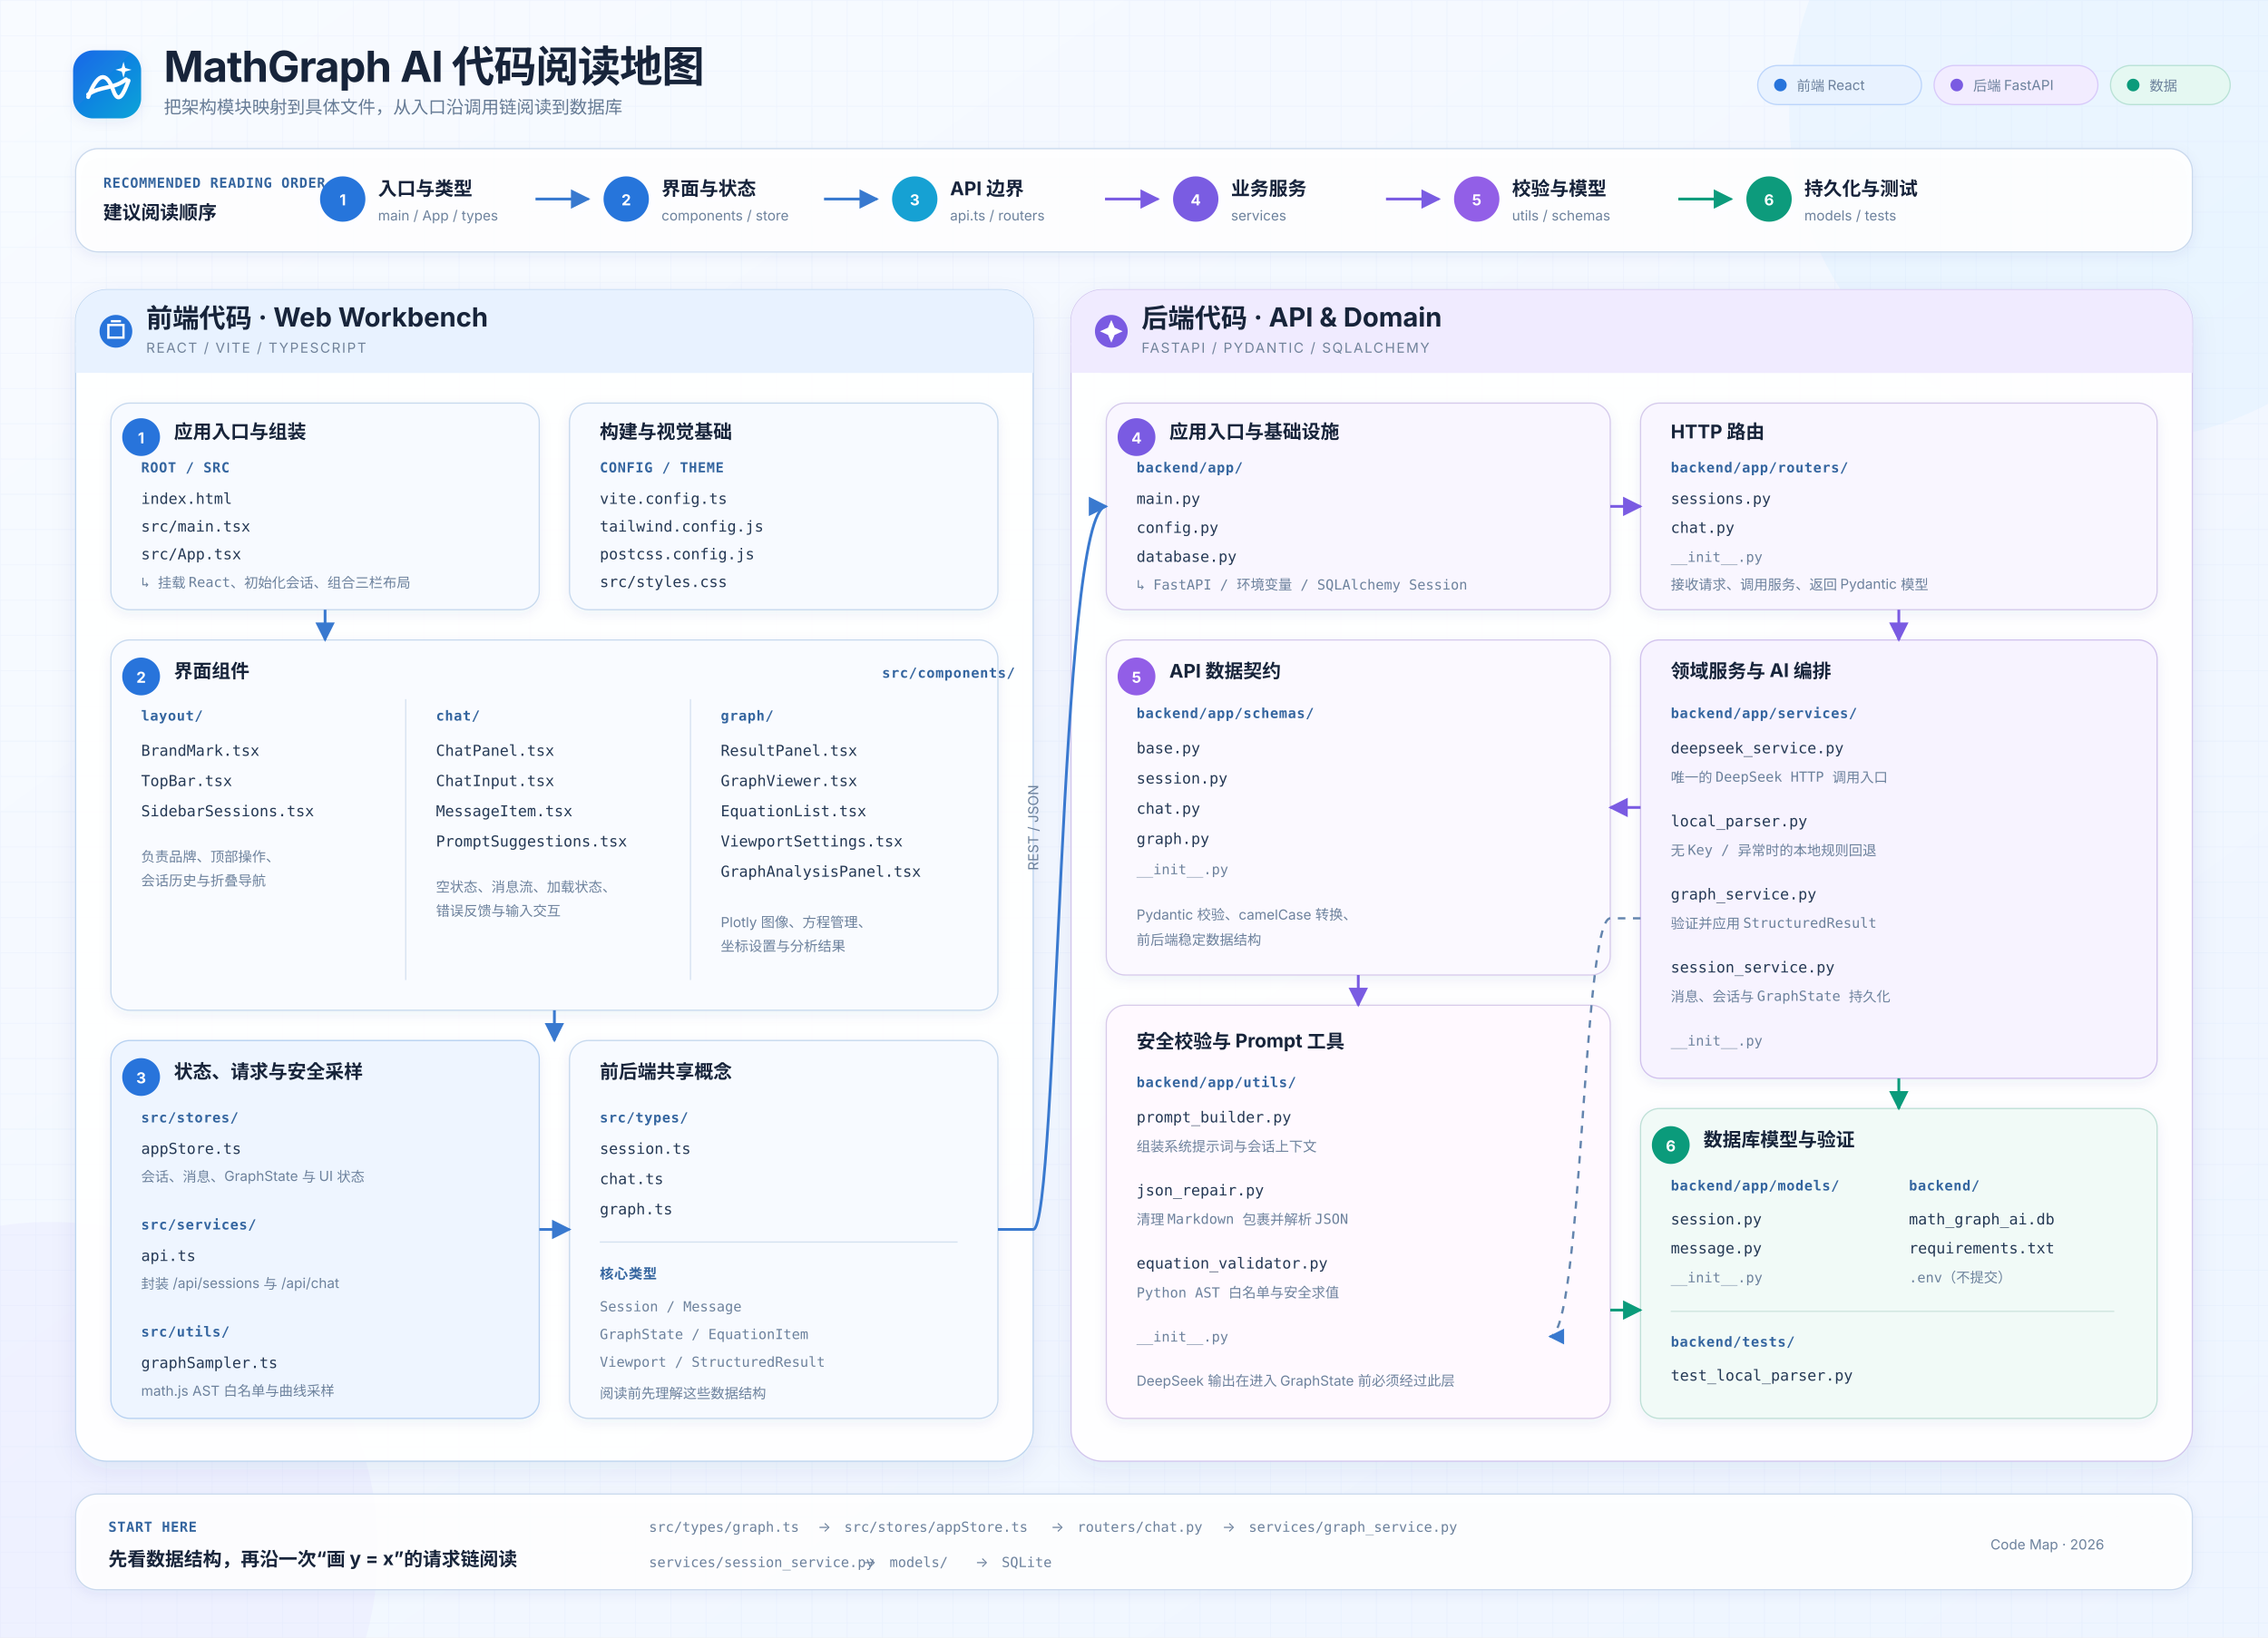
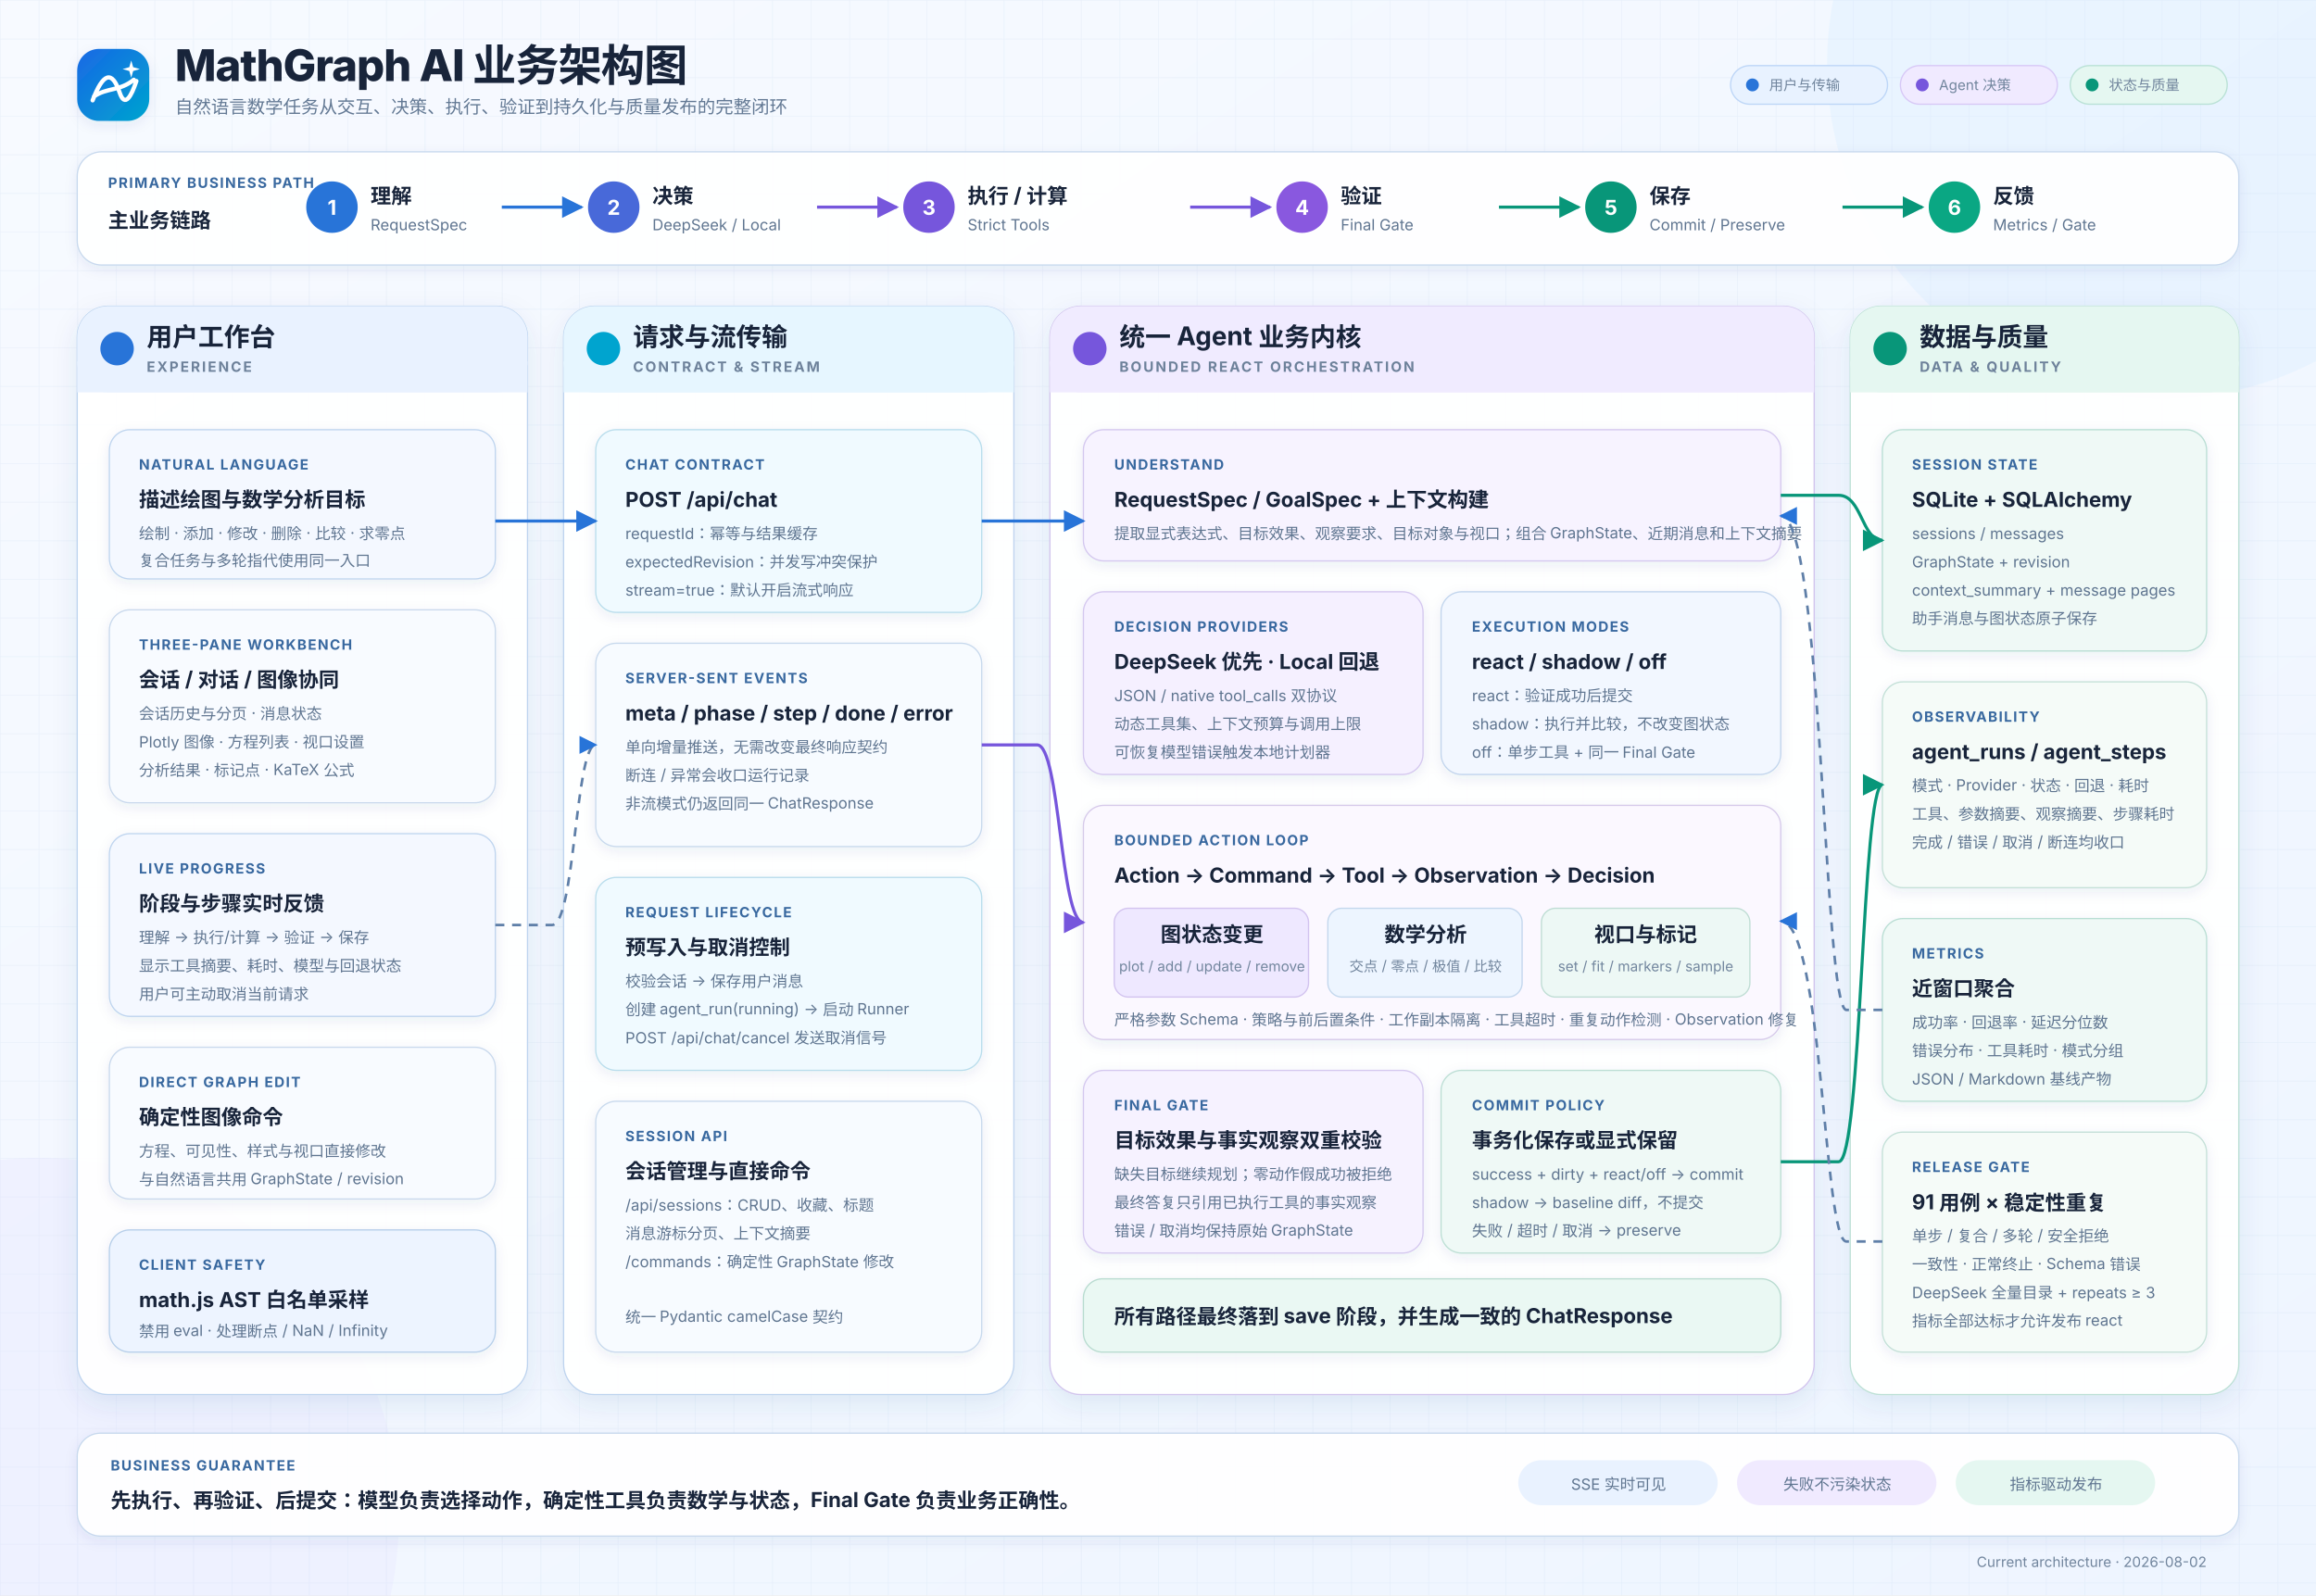
- <svg xmlns="http://www.w3.org/2000/svg" width="1800" height="1300" viewBox="0 0 1800 1300" role="img" aria-labelledby="title desc">
+ <svg xmlns="http://www.w3.org/2000/svg" width="1800" height="1240" viewBox="0 0 1800 1240" role="img" aria-labelledby="title desc">
  <defs>
    <linearGradient id="bg" x1="0" y1="0" x2="1" y2="1">
-       <stop offset="0" stop-color="#f8fbff" />
+       <stop offset="0" stop-color="#f7faff" />
      <stop offset="1" stop-color="#eef5ff" />
    </linearGradient>
-     <linearGradient id="front" x1="0" y1="0" x2="1" y2="1">
-       <stop offset="0" stop-color="#1967e8" />
-       <stop offset="1" stop-color="#08a4d8" />
-     </linearGradient>
-     <linearGradient id="back" x1="0" y1="0" x2="1" y2="1">
-       <stop offset="0" stop-color="#7357e8" />
-       <stop offset="1" stop-color="#a855f7" />
-     </linearGradient>
-     <linearGradient id="data" x1="0" y1="0" x2="1" y2="1">
-       <stop offset="0" stop-color="#078d73" />
-       <stop offset="1" stop-color="#16b88a" />
-     </linearGradient>
-     <pattern id="grid" width="28" height="28" patternUnits="userSpaceOnUse">
-       <path d="M28 0H0V28" fill="none" stroke="#8eb6e8" stroke-opacity=".10" />
+     <linearGradient id="brand" x1="0" y1="0" x2="1" y2="1">
+       <stop offset="0" stop-color="#1768e5" />
+       <stop offset="1" stop-color="#00a4cf" />
+     </linearGradient>
+     <linearGradient id="agent" x1="0" y1="0" x2="1" y2="1">
+       <stop offset="0" stop-color="#6847dc" />
+       <stop offset="1" stop-color="#9b57e9" />
+     </linearGradient>
+     <linearGradient id="good" x1="0" y1="0" x2="1" y2="1">
+       <stop offset="0" stop-color="#03866d" />
+       <stop offset="1" stop-color="#13aa83" />
+     </linearGradient>
+     <pattern id="grid" width="30" height="30" patternUnits="userSpaceOnUse">
+       <path d="M30 0H0V30" fill="none" stroke="#79a5dc" stroke-opacity=".09" />
    </pattern>
    <filter id="shadow" x="-20%" y="-20%" width="140%" height="140%">
-       <feDropShadow dx="0" dy="7" stdDeviation="10" flood-color="#174b8f" flood-opacity=".08" />
+       <feDropShadow dx="0" dy="7" stdDeviation="10" flood-color="#194a87" flood-opacity=".10" />
    </filter>
    <filter id="soft" x="-20%" y="-20%" width="140%" height="140%">
-       <feDropShadow dx="0" dy="3" stdDeviation="5" flood-color="#174b8f" flood-opacity=".07" />
+       <feDropShadow dx="0" dy="3" stdDeviation="5" flood-color="#194a87" flood-opacity=".08" />
    </filter>
-     <marker id="arrow" viewBox="0 0 10 10" refX="9" refY="5" markerWidth="7" markerHeight="7" orient="auto">
-       <path d="M0 0 10 5 0 10Z" fill="#3979cf" />
+     <marker id="blueArrow" viewBox="0 0 10 10" refX="9" refY="5" markerWidth="7" markerHeight="7" orient="auto">
+       <path d="M0 0 10 5 0 10Z" fill="#2874d8" />
    </marker>
-     <marker id="arrowPurple" viewBox="0 0 10 10" refX="9" refY="5" markerWidth="7" markerHeight="7" orient="auto">
-       <path d="M0 0 10 5 0 10Z" fill="#7a5be2" />
+     <marker id="purpleArrow" viewBox="0 0 10 10" refX="9" refY="5" markerWidth="7" markerHeight="7" orient="auto">
+       <path d="M0 0 10 5 0 10Z" fill="#7656dc" />
    </marker>
-     <marker id="arrowGreen" viewBox="0 0 10 10" refX="9" refY="5" markerWidth="7" markerHeight="7" orient="auto">
-       <path d="M0 0 10 5 0 10Z" fill="#0b9b7b" />
+     <marker id="greenArrow" viewBox="0 0 10 10" refX="9" refY="5" markerWidth="7" markerHeight="7" orient="auto">
+       <path d="M0 0 10 5 0 10Z" fill="#089679" />
    </marker>
    <style>
-       text { font-family: Inter, "PingFang SC", "Microsoft YaHei", sans-serif; fill: #17243a; }
-       .title { font-size: 34px; font-weight: 750; letter-spacing: -.02em; }
-       .subtitle { font-size: 14px; fill: #667b95; }
-       .panel-title { font-size: 21px; font-weight: 750; }
-       .panel-sub { font-size: 11px; fill: #71839b; letter-spacing: .10em; }
-       .module { font-size: 15px; font-weight: 720; }
-       .folder { font: 700 11px "JetBrains Mono", Consolas, monospace; fill: #34659f; letter-spacing: .04em; }
-       .file { font: 500 12px "JetBrains Mono", Consolas, monospace; fill: #253955; }
-       .file-dim { font: 500 11px "JetBrains Mono", Consolas, monospace; fill: #6c819c; }
-       .note { font-size: 11px; fill: #6c819c; }
-       .step { font-size: 12px; font-weight: 700; fill: #fff; }
-       .flow { fill:none; stroke:#3979cf; stroke-width:2.2; marker-end:url(#arrow); }
-       .flow-purple { fill:none; stroke:#7a5be2; stroke-width:2.2; marker-end:url(#arrowPurple); }
-       .flow-green { fill:none; stroke:#0b9b7b; stroke-width:2.2; marker-end:url(#arrowGreen); }
-       .flow-dash { fill:none; stroke:#6485ae; stroke-width:1.8; stroke-dasharray:6 6; marker-end:url(#arrow); }
+       text { font-family: Inter, "PingFang SC", "Microsoft YaHei", sans-serif; fill:#18243a; }
+       .title { font-size:34px; font-weight:760; letter-spacing:-.02em; }
+       .subtitle { font-size:14px; fill:#637994; }
+       .lane { font-size:20px; font-weight:740; }
+       .lane-en { font-size:11px; font-weight:700; letter-spacing:.13em; fill:#6d819a; }
+       .node { font-size:16px; font-weight:730; }
+       .body { font-size:12px; fill:#5f7590; }
+       .small { font-size:11px; fill:#71859d; }
+       .caps { font-size:11px; font-weight:750; letter-spacing:.09em; fill:#38689f; }
+       .white { fill:#fff; }
+       .flow { fill:none; stroke:#2874d8; stroke-width:2.4; marker-end:url(#blueArrow); }
+       .flow-ai { fill:none; stroke:#7656dc; stroke-width:2.4; marker-end:url(#purpleArrow); }
+       .flow-data { fill:none; stroke:#089679; stroke-width:2.4; marker-end:url(#greenArrow); }
+       .return { fill:none; stroke:#5f7fa8; stroke-width:2; stroke-dasharray:7 6; marker-end:url(#blueArrow); }
    </style>
  </defs>
-   <rect width="1800" height="1300" fill="url(#bg)" />
-   <rect width="1800" height="1300" fill="url(#grid)" />
-   <circle cx="1680" cy="90" r="260" fill="#cde9ff" opacity=".24" />
-   <circle cx="40" cy="1230" r="260" fill="#ddd8ff" opacity=".20" />
-   <g transform="translate(58 40)">
-     <rect width="54" height="54" rx="16" fill="url(#front)" filter="url(#soft)" />
-     <path d="M12 37c7-18 14-22 20-5 4 11 8 3 12-8M12 35c10-7 20-4 30-12" fill="none" stroke="#fff" stroke-width="3.2" stroke-linecap="round" />
-     <path d="m40 9 1.4 5 5 1.4-5 1.4-1.4 5-1.4-5-5-1.4 5-1.4z" fill="#fff" />
-     <text x="72" y="25" class="title">MathGraph AI 代码阅读地图</text>
-     <text x="72" y="50" class="subtitle">把架构模块映射到具体文件，从入口沿调用链阅读到数据库</text>
-   </g>
-   <g transform="translate(1395 52)">
-     <rect width="130" height="31" rx="16" fill="#e8f2ff" stroke="#bcd5fb" />
-     <circle cx="18" cy="15.5" r="5" fill="#2874db" />
-     <text x="31" y="20" class="note">前端 React</text>
-     <rect x="140" width="130" height="31" rx="16" fill="#f2ecff" stroke="#d8cafa" />
-     <circle cx="158" cy="15.5" r="5" fill="#7a5be2" />
-     <text x="171" y="20" class="note">后端 FastAPI</text>
-     <rect x="280" width="95" height="31" rx="16" fill="#e5f8f2" stroke="#b9e2d6" />
-     <circle cx="298" cy="15.5" r="5" fill="#0b9b7b" />
-     <text x="311" y="20" class="note">数据</text>
-   </g>
-   <g transform="translate(60 118)" filter="url(#soft)">
-     <rect width="1680" height="82" rx="18" fill="#fff" fill-opacity=".88" stroke="#cad9ed" />
-     <text x="22" y="31" class="folder">RECOMMENDED READING ORDER</text>
-     <text x="22" y="56" class="module">建议阅读顺序</text>
-     <g transform="translate(190 18)">
-       <circle cx="22" cy="22" r="18" fill="#2874db" />
-       <text x="22" y="27" text-anchor="middle" class="step">1</text>
-       <text x="50" y="19" class="module">入口与类型</text>
-       <text x="50" y="39" class="note">main / App / types</text>
-       <path d="M175 22h42" class="flow" />
-       <circle cx="247" cy="22" r="18" fill="#2874db" />
-       <text x="247" y="27" text-anchor="middle" class="step">2</text>
-       <text x="275" y="19" class="module">界面与状态</text>
-       <text x="275" y="39" class="note">components / store</text>
-       <path d="M404 22h42" class="flow" />
-       <circle cx="476" cy="22" r="18" fill="#16a1d3" />
-       <text x="476" y="27" text-anchor="middle" class="step">3</text>
-       <text x="504" y="19" class="module">API 边界</text>
-       <text x="504" y="39" class="note">api.ts / routers</text>
-       <path d="M627 22h42" class="flow-purple" />
-       <circle cx="699" cy="22" r="18" fill="#7a5be2" />
-       <text x="699" y="27" text-anchor="middle" class="step">4</text>
-       <text x="727" y="19" class="module">业务服务</text>
-       <text x="727" y="39" class="note">services</text>
-       <path d="M850 22h42" class="flow-purple" />
-       <circle cx="922" cy="22" r="18" fill="#925ee7" />
-       <text x="922" y="27" text-anchor="middle" class="step">5</text>
-       <text x="950" y="19" class="module">校验与模型</text>
-       <text x="950" y="39" class="note">utils / schemas</text>
-       <path d="M1082 22h42" class="flow-green" />
-       <circle cx="1154" cy="22" r="18" fill="#0b9b7b" />
-       <text x="1154" y="27" text-anchor="middle" class="step">6</text>
-       <text x="1182" y="19" class="module">持久化与测试</text>
-       <text x="1182" y="39" class="note">models / tests</text>
-     </g>
+   <rect width="1800" height="1240" fill="url(#bg)" />
+   <rect width="1800" height="1240" fill="url(#grid)" />
+   <circle cx="1680" cy="50" r="260" fill="#cce9ff" opacity=".25" />
+   <circle cx="30" cy="1180" r="280" fill="#ded8ff" opacity=".20" />
+   <g transform="translate(60 38)">
+     <rect width="56" height="56" rx="17" fill="url(#brand)" filter="url(#soft)" />
+     <path d="M12 40c8-21 15-24 21-6 4 12 9 3 13-9M13 37c10-7 20-4 31-13" fill="none" stroke="#fff" stroke-width="3.3" stroke-linecap="round" />
+     <path d="m42 9 1.5 5.2 5.2 1.5-5.2 1.5-1.5 5.2-1.5-5.2-5.2-1.5 5.2-1.5z" fill="#fff" />
+     <text x="76" y="25" class="title">MathGraph AI 业务架构图</text>
+     <text x="76" y="50" class="subtitle">自然语言数学任务从交互、决策、执行、验证到持久化与质量发布的完整闭环</text>
+   </g>
+   <g transform="translate(1345 51)">
+     <rect width="122" height="30" rx="15" fill="#e8f2ff" stroke="#bdd6f7" />
+     <circle cx="17" cy="15" r="5" fill="#2874d8" />
+     <text x="30" y="19" class="small">用户与传输</text>
+     <rect x="132" width="122" height="30" rx="15" fill="#f0eaff" stroke="#d7c8f6" />
+     <circle cx="149" cy="15" r="5" fill="#7656dc" />
+     <text x="162" y="19" class="small">Agent 决策</text>
+     <rect x="264" width="122" height="30" rx="15" fill="#e5f7f1" stroke="#b9e1d5" />
+     <circle cx="281" cy="15" r="5" fill="#089679" />
+     <text x="294" y="19" class="small">状态与质量</text>
+   </g>
+   <g filter="url(#soft)">
+     <rect x="60" y="118" width="1680" height="88" rx="19" fill="#fff" fill-opacity=".92" stroke="#c8d9ee" />
+   </g>
+   <text x="84" y="146" class="caps">PRIMARY BUSINESS PATH</text>
+   <text x="84" y="177" class="node">主业务链路</text>
+   <g transform="translate(235 138)">
+     <circle cx="23" cy="23" r="20" fill="#2874d8" />
+     <text x="23" y="29" text-anchor="middle" class="node white">1</text>
+     <text x="53" y="20" class="node">理解</text>
+     <text x="53" y="41" class="body">RequestSpec</text>
+     <path d="M155 23h62" class="flow" />
+     <circle cx="242" cy="23" r="20" fill="#4869d9" />
+     <text x="242" y="29" text-anchor="middle" class="node white">2</text>
+     <text x="272" y="20" class="node">决策</text>
+     <text x="272" y="41" class="body">DeepSeek / Local</text>
+     <path d="M400 23h62" class="flow-ai" />
+     <circle cx="487" cy="23" r="20" fill="#7656dc" />
+     <text x="487" y="29" text-anchor="middle" class="node white">3</text>
+     <text x="517" y="20" class="node">执行 / 计算</text>
+     <text x="517" y="41" class="body">Strict Tools</text>
+     <path d="M690 23h62" class="flow-ai" />
+     <circle cx="777" cy="23" r="20" fill="#8958df" />
+     <text x="777" y="29" text-anchor="middle" class="node white">4</text>
+     <text x="807" y="20" class="node">验证</text>
+     <text x="807" y="41" class="body">Final Gate</text>
+     <path d="M930 23h62" class="flow-data" />
+     <circle cx="1017" cy="23" r="20" fill="#089679" />
+     <text x="1017" y="29" text-anchor="middle" class="node white">5</text>
+     <text x="1047" y="20" class="node">保存</text>
+     <text x="1047" y="41" class="body">Commit / Preserve</text>
+     <path d="M1197 23h62" class="flow-data" />
+     <circle cx="1284" cy="23" r="20" fill="#0aa783" />
+     <text x="1284" y="29" text-anchor="middle" class="node white">6</text>
+     <text x="1314" y="20" class="node">反馈</text>
+     <text x="1314" y="41" class="body">Metrics / Gate</text>
  </g>
  <g filter="url(#shadow)">
-     <rect x="60" y="230" width="760" height="930" rx="25" fill="#fff" fill-opacity=".93" stroke="#bdd4ef" />
-     <rect x="850" y="230" width="890" height="930" rx="25" fill="#fff" fill-opacity=".93" stroke="#d1c5ed" />
-   </g>
-   <rect x="60" y="230" width="760" height="66" rx="25" fill="#e8f2ff" />
-   <rect x="60" y="272" width="760" height="24" fill="#e8f2ff" />
-   <circle cx="92" cy="263" r="13" fill="#2874db" />
-   <path d="M86 258h12v10H86zM88 255h8" fill="none" stroke="#fff" stroke-width="1.8" />
-   <text x="116" y="260" class="panel-title">前端代码 · Web Workbench</text>
-   <text x="116" y="280" class="panel-sub">REACT / VITE / TYPESCRIPT</text>
-   <rect x="850" y="230" width="890" height="66" rx="25" fill="#f0ebff" />
-   <rect x="850" y="272" width="890" height="24" fill="#f0ebff" />
-   <circle cx="882" cy="263" r="13" fill="#7a5be2" />
-   <path d="m882 254 2.6 6.1 6.4 2.9-6.4 2.9-2.6 6.1-2.6-6.1-6.4-2.9 6.4-2.9z" fill="#fff" />
-   <text x="906" y="260" class="panel-title">后端代码 · API &amp; Domain</text>
-   <text x="906" y="280" class="panel-sub">FASTAPI / PYDANTIC / SQLALCHEMY</text>
-   <g filter="url(#soft)">
-     <rect x="88" y="320" width="340" height="164" rx="15" fill="#f7faff" stroke="#c7d9ee" />
-     <rect x="452" y="320" width="340" height="164" rx="15" fill="#f7faff" stroke="#c7d9ee" />
-   </g>
-   <circle cx="112" cy="347" r="15" fill="#2874db" />
-   <text x="112" y="352" text-anchor="middle" class="step">1</text>
-   <text x="138" y="348" class="module">应用入口与组装</text>
-   <text x="112" y="375" class="folder">ROOT / SRC</text>
-   <text x="112" y="400" class="file">index.html</text>
-   <text x="112" y="422" class="file">src/main.tsx</text>
-   <text x="112" y="444" class="file">src/App.tsx</text>
-   <text x="112" y="466" class="file-dim">↳ 挂载 React、初始化会话、组合三栏布局</text>
-   <text x="476" y="348" class="module">构建与视觉基础</text>
-   <text x="476" y="375" class="folder">CONFIG / THEME</text>
-   <text x="476" y="400" class="file">vite.config.ts</text>
-   <text x="476" y="422" class="file">tailwind.config.js</text>
-   <text x="476" y="444" class="file">postcss.config.js</text>
-   <text x="476" y="466" class="file">src/styles.css</text>
-   <g filter="url(#soft)">
-     <rect x="88" y="508" width="704" height="294" rx="15" fill="#f9fbff" stroke="#c7d9ee" />
-   </g>
-   <circle cx="112" cy="537" r="15" fill="#2874db" />
-   <text x="112" y="542" text-anchor="middle" class="step">2</text>
-   <text x="138" y="538" class="module">界面组件</text>
-   <text x="700" y="538" class="folder">src/components/</text>
-   <line x1="322" y1="555" x2="322" y2="778" stroke="#d6e2f1" />
-   <line x1="548" y1="555" x2="548" y2="778" stroke="#d6e2f1" />
-   <text x="112" y="572" class="folder">layout/</text>
-   <text x="112" y="600" class="file">BrandMark.tsx</text>
-   <text x="112" y="624" class="file">TopBar.tsx</text>
-   <text x="112" y="648" class="file">SidebarSessions.tsx</text>
-   <text x="112" y="684" class="note">负责品牌、顶部操作、</text>
-   <text x="112" y="703" class="note">会话历史与折叠导航</text>
-   <text x="346" y="572" class="folder">chat/</text>
-   <text x="346" y="600" class="file">ChatPanel.tsx</text>
-   <text x="346" y="624" class="file">ChatInput.tsx</text>
-   <text x="346" y="648" class="file">MessageItem.tsx</text>
-   <text x="346" y="672" class="file">PromptSuggestions.tsx</text>
-   <text x="346" y="708" class="note">空状态、消息流、加载状态、</text>
-   <text x="346" y="727" class="note">错误反馈与输入交互</text>
-   <text x="572" y="572" class="folder">graph/</text>
-   <text x="572" y="600" class="file">ResultPanel.tsx</text>
-   <text x="572" y="624" class="file">GraphViewer.tsx</text>
-   <text x="572" y="648" class="file">EquationList.tsx</text>
-   <text x="572" y="672" class="file">ViewportSettings.tsx</text>
-   <text x="572" y="696" class="file">GraphAnalysisPanel.tsx</text>
-   <text x="572" y="736" class="note">Plotly 图像、方程管理、</text>
-   <text x="572" y="755" class="note">坐标设置与分析结果</text>
-   <g filter="url(#soft)">
-     <rect x="88" y="826" width="340" height="300" rx="15" fill="#eef5ff" stroke="#b7d1f1" />
-     <rect x="452" y="826" width="340" height="300" rx="15" fill="#f7faff" stroke="#c7d9ee" />
-   </g>
-   <circle cx="112" cy="855" r="15" fill="#2874db" />
-   <text x="112" y="860" text-anchor="middle" class="step">3</text>
-   <text x="138" y="856" class="module">状态、请求与安全采样</text>
-   <text x="112" y="891" class="folder">src/stores/</text>
-   <text x="112" y="916" class="file">appStore.ts</text>
-   <text x="112" y="938" class="note">会话、消息、GraphState 与 UI 状态</text>
-   <text x="112" y="976" class="folder">src/services/</text>
-   <text x="112" y="1001" class="file">api.ts</text>
-   <text x="112" y="1023" class="note">封装 /api/sessions 与 /api/chat</text>
-   <text x="112" y="1061" class="folder">src/utils/</text>
-   <text x="112" y="1086" class="file">graphSampler.ts</text>
-   <text x="112" y="1108" class="note">math.js AST 白名单与曲线采样</text>
-   <text x="476" y="856" class="module">前后端共享概念</text>
-   <text x="476" y="891" class="folder">src/types/</text>
-   <text x="476" y="916" class="file">session.ts</text>
-   <text x="476" y="940" class="file">chat.ts</text>
-   <text x="476" y="964" class="file">graph.ts</text>
-   <path d="M476 986h284" stroke="#d4e1f0" />
-   <text x="476" y="1015" class="folder">核心类型</text>
-   <text x="476" y="1041" class="file-dim">Session / Message</text>
-   <text x="476" y="1063" class="file-dim">GraphState / EquationItem</text>
-   <text x="476" y="1085" class="file-dim">Viewport / StructuredResult</text>
-   <text x="476" y="1110" class="note">阅读前先理解这些数据结构</text>
-   <g filter="url(#soft)">
-     <rect x="878" y="320" width="400" height="164" rx="15" fill="#f9f6ff" stroke="#d5caeb" />
-     <rect x="1302" y="320" width="410" height="164" rx="15" fill="#f9f6ff" stroke="#d5caeb" />
-   </g>
-   <circle cx="902" cy="347" r="15" fill="#7a5be2" />
-   <text x="902" y="352" text-anchor="middle" class="step">4</text>
-   <text x="928" y="348" class="module">应用入口与基础设施</text>
-   <text x="902" y="375" class="folder">backend/app/</text>
-   <text x="902" y="400" class="file">main.py</text>
-   <text x="902" y="423" class="file">config.py</text>
-   <text x="902" y="446" class="file">database.py</text>
-   <text x="902" y="468" class="file-dim">↳ FastAPI / 环境变量 / SQLAlchemy Session</text>
-   <text x="1326" y="348" class="module">HTTP 路由</text>
-   <text x="1326" y="375" class="folder">backend/app/routers/</text>
-   <text x="1326" y="400" class="file">sessions.py</text>
-   <text x="1326" y="423" class="file">chat.py</text>
-   <text x="1326" y="446" class="file-dim">__init__.py</text>
-   <text x="1326" y="468" class="note">接收请求、调用服务、返回 Pydantic 模型</text>
-   <g filter="url(#soft)">
-     <rect x="878" y="508" width="400" height="266" rx="15" fill="#fbf9ff" stroke="#d5caeb" />
-     <rect x="1302" y="508" width="410" height="348" rx="15" fill="#f7f3ff" stroke="#d1c2ed" />
-   </g>
-   <circle cx="902" cy="537" r="15" fill="#925ee7" />
-   <text x="902" y="542" text-anchor="middle" class="step">5</text>
-   <text x="928" y="538" class="module">API 数据契约</text>
-   <text x="902" y="570" class="folder">backend/app/schemas/</text>
-   <text x="902" y="598" class="file">base.py</text>
-   <text x="902" y="622" class="file">session.py</text>
-   <text x="902" y="646" class="file">chat.py</text>
-   <text x="902" y="670" class="file">graph.py</text>
-   <text x="902" y="694" class="file-dim">__init__.py</text>
-   <text x="902" y="730" class="note">Pydantic 校验、camelCase 转换、</text>
-   <text x="902" y="750" class="note">前后端稳定数据结构</text>
-   <text x="1326" y="538" class="module">领域服务与 AI 编排</text>
-   <text x="1326" y="570" class="folder">backend/app/services/</text>
-   <text x="1326" y="598" class="file">deepseek_service.py</text>
-   <text x="1326" y="621" class="file-dim">唯一的 DeepSeek HTTP 调用入口</text>
-   <text x="1326" y="656" class="file">local_parser.py</text>
-   <text x="1326" y="679" class="file-dim">无 Key / 异常时的本地规则回退</text>
-   <text x="1326" y="714" class="file">graph_service.py</text>
-   <text x="1326" y="737" class="file-dim">验证并应用 StructuredResult</text>
-   <text x="1326" y="772" class="file">session_service.py</text>
-   <text x="1326" y="795" class="file-dim">消息、会话与 GraphState 持久化</text>
-   <text x="1326" y="830" class="file-dim">__init__.py</text>
-   <g filter="url(#soft)">
-     <rect x="878" y="798" width="400" height="328" rx="15" fill="#fff9ff" stroke="#d8cbea" />
-     <rect x="1302" y="880" width="410" height="246" rx="15" fill="#f1faf7" stroke="#bfe0d7" />
-   </g>
-   <text x="902" y="832" class="module">安全校验与 Prompt 工具</text>
-   <text x="902" y="863" class="folder">backend/app/utils/</text>
-   <text x="902" y="891" class="file">prompt_builder.py</text>
-   <text x="902" y="914" class="file-dim">组装系统提示词与会话上下文</text>
-   <text x="902" y="949" class="file">json_repair.py</text>
-   <text x="902" y="972" class="file-dim">清理 Markdown 包裹并解析 JSON</text>
-   <text x="902" y="1007" class="file">equation_validator.py</text>
-   <text x="902" y="1030" class="file-dim">Python AST 白名单与安全求值</text>
-   <text x="902" y="1065" class="file-dim">__init__.py</text>
-   <text x="902" y="1100" class="note">DeepSeek 输出在进入 GraphState 前必须经过此层</text>
-   <circle cx="1326" cy="909" r="15" fill="#0b9b7b" />
-   <text x="1326" y="914" text-anchor="middle" class="step">6</text>
-   <text x="1352" y="910" class="module">数据库模型与验证</text>
-   <text x="1326" y="945" class="folder">backend/app/models/</text>
-   <text x="1326" y="972" class="file">session.py</text>
-   <text x="1326" y="995" class="file">message.py</text>
-   <text x="1326" y="1018" class="file-dim">__init__.py</text>
-   <text x="1515" y="945" class="folder">backend/</text>
-   <text x="1515" y="972" class="file">math_graph_ai.db</text>
-   <text x="1515" y="995" class="file">requirements.txt</text>
-   <text x="1515" y="1018" class="file-dim">.env（不提交）</text>
-   <path d="M1326 1041h352" stroke="#cfe4de" />
-   <text x="1326" y="1069" class="folder">backend/tests/</text>
-   <text x="1326" y="1096" class="file">test_local_parser.py</text>
-   <path d="M258 484v24" class="flow" />
-   <path d="M440 802v24" class="flow" />
-   <path d="M428 976h24" class="flow" />
-   <path d="M792 976h28c20 0 20-574 58-574" class="flow" />
-   <text x="824" y="691" class="note" transform="rotate(-90 824 691)">REST / JSON</text>
-   <path d="M1278 402h24" class="flow-purple" />
-   <path d="M1507 484v24" class="flow-purple" />
-   <path d="M1302 641h-24" class="flow-purple" />
-   <path d="M1078 774v24" class="flow-purple" />
-   <path d="M1507 856v24" class="flow-green" />
-   <path d="M1278 1040h24" class="flow-green" />
-   <path d="M1302 729h-24c-22 0-22 332-48 332" class="flow-dash" />
-   <g filter="url(#soft)">
-     <rect x="60" y="1186" width="1680" height="76" rx="17" fill="#fff" fill-opacity=".88" stroke="#cad9ed" />
-   </g>
-   <text x="86" y="1216" class="folder">START HERE</text>
-   <text x="86" y="1243" class="module">先看数据结构，再沿一次“画 y = x”的请求链阅读</text>
-   <text x="515" y="1216" class="file-dim">src/types/graph.ts</text>
-   <text x="649" y="1216" class="note">→</text>
-   <text x="670" y="1216" class="file-dim">src/stores/appStore.ts</text>
-   <text x="834" y="1216" class="note">→</text>
-   <text x="855" y="1216" class="file-dim">routers/chat.py</text>
-   <text x="970" y="1216" class="note">→</text>
-   <text x="991" y="1216" class="file-dim">services/graph_service.py</text>
-   <text x="515" y="1244" class="file-dim">services/session_service.py</text>
-   <text x="685" y="1244" class="note">→</text>
-   <text x="706" y="1244" class="file-dim">models/</text>
-   <text x="774" y="1244" class="note">→</text>
-   <text x="795" y="1244" class="file-dim">SQLite</text>
-   <text x="1670" y="1230" text-anchor="end" class="note">Code Map · 2026</text>
+     <rect x="60" y="238" width="350" height="846" rx="24" fill="#fff" fill-opacity=".94" stroke="#bed4ef" />
+     <rect x="438" y="238" width="350" height="846" rx="24" fill="#fff" fill-opacity=".94" stroke="#bed4ef" />
+     <rect x="816" y="238" width="594" height="846" rx="24" fill="#fff" fill-opacity=".94" stroke="#d1c5ed" />
+     <rect x="1438" y="238" width="302" height="846" rx="24" fill="#fff" fill-opacity=".94" stroke="#bce0d6" />
+   </g>
+   <rect x="60" y="238" width="350" height="67" rx="24" fill="#e9f2ff" />
+   <rect x="60" y="281" width="350" height="24" fill="#e9f2ff" />
+   <rect x="438" y="238" width="350" height="67" rx="24" fill="#e6f6ff" />
+   <rect x="438" y="281" width="350" height="24" fill="#e6f6ff" />
+   <rect x="816" y="238" width="594" height="67" rx="24" fill="#f0ebff" />
+   <rect x="816" y="281" width="594" height="24" fill="#f0ebff" />
+   <rect x="1438" y="238" width="302" height="67" rx="24" fill="#e5f7f1" />
+   <rect x="1438" y="281" width="302" height="24" fill="#e5f7f1" />
+   <circle cx="91" cy="271" r="13" fill="#2874d8" />
+   <text x="114" y="269" class="lane">用户工作台</text>
+   <text x="114" y="289" class="lane-en">EXPERIENCE</text>
+   <circle cx="469" cy="271" r="13" fill="#00a4cf" />
+   <text x="492" y="269" class="lane">请求与流传输</text>
+   <text x="492" y="289" class="lane-en">CONTRACT &amp; STREAM</text>
+   <circle cx="847" cy="271" r="13" fill="#7656dc" />
+   <text x="870" y="269" class="lane">统一 Agent 业务内核</text>
+   <text x="870" y="289" class="lane-en">BOUNDED REACT ORCHESTRATION</text>
+   <circle cx="1469" cy="271" r="13" fill="#089679" />
+   <text x="1492" y="269" class="lane">数据与质量</text>
+   <text x="1492" y="289" class="lane-en">DATA &amp; QUALITY</text>
+   <g filter="url(#soft)">
+     <rect x="85" y="334" width="300" height="116" rx="16" fill="#f4f8ff" stroke="#bfd5ef" />
+     <rect x="85" y="474" width="300" height="150" rx="16" fill="#f8fbff" stroke="#c9d9ed" />
+     <rect x="85" y="648" width="300" height="142" rx="16" fill="#f4f8ff" stroke="#bfd5ef" />
+     <rect x="85" y="814" width="300" height="118" rx="16" fill="#f8fbff" stroke="#c9d9ed" />
+     <rect x="85" y="956" width="300" height="95" rx="16" fill="#edf4ff" stroke="#b7cfea" />
+   </g>
+   <text x="108" y="365" class="caps">NATURAL LANGUAGE</text>
+   <text x="108" y="394" class="node">描述绘图与数学分析目标</text>
+   <text x="108" y="419" class="body">绘制 · 添加 · 修改 · 删除 · 比较 · 求零点</text>
+   <text x="108" y="440" class="body">复合任务与多轮指代使用同一入口</text>
+   <text x="108" y="505" class="caps">THREE-PANE WORKBENCH</text>
+   <text x="108" y="534" class="node">会话 / 对话 / 图像协同</text>
+   <text x="108" y="559" class="body">会话历史与分页 · 消息状态</text>
+   <text x="108" y="581" class="body">Plotly 图像 · 方程列表 · 视口设置</text>
+   <text x="108" y="603" class="body">分析结果 · 标记点 · KaTeX 公式</text>
+   <text x="108" y="679" class="caps">LIVE PROGRESS</text>
+   <text x="108" y="708" class="node">阶段与步骤实时反馈</text>
+   <text x="108" y="733" class="body">理解 → 执行/计算 → 验证 → 保存</text>
+   <text x="108" y="755" class="body">显示工具摘要、耗时、模型与回退状态</text>
+   <text x="108" y="777" class="body">用户可主动取消当前请求</text>
+   <text x="108" y="845" class="caps">DIRECT GRAPH EDIT</text>
+   <text x="108" y="874" class="node">确定性图像命令</text>
+   <text x="108" y="899" class="body">方程、可见性、样式与视口直接修改</text>
+   <text x="108" y="921" class="body">与自然语言共用 GraphState / revision</text>
+   <text x="108" y="987" class="caps">CLIENT SAFETY</text>
+   <text x="108" y="1016" class="node">math.js AST 白名单采样</text>
+   <text x="108" y="1039" class="body">禁用 eval · 处理断点 / NaN / Infinity</text>
+   <g filter="url(#soft)">
+     <rect x="463" y="334" width="300" height="142" rx="16" fill="#f0faff" stroke="#b9ddec" />
+     <rect x="463" y="500" width="300" height="158" rx="16" fill="#f7fbff" stroke="#c8d9ed" />
+     <rect x="463" y="682" width="300" height="150" rx="16" fill="#f0faff" stroke="#b9ddec" />
+     <rect x="463" y="856" width="300" height="195" rx="16" fill="#f7fbff" stroke="#c8d9ed" />
+   </g>
+   <text x="486" y="365" class="caps">CHAT CONTRACT</text>
+   <text x="486" y="394" class="node">POST /api/chat</text>
+   <text x="486" y="419" class="body">requestId：幂等与结果缓存</text>
+   <text x="486" y="441" class="body">expectedRevision：并发写冲突保护</text>
+   <text x="486" y="463" class="body">stream=true：默认开启流式响应</text>
+   <text x="486" y="531" class="caps">SERVER-SENT EVENTS</text>
+   <text x="486" y="560" class="node">meta / phase / step / done / error</text>
+   <text x="486" y="585" class="body">单向增量推送，无需改变最终响应契约</text>
+   <text x="486" y="607" class="body">断连 / 异常会收口运行记录</text>
+   <text x="486" y="629" class="body">非流模式仍返回同一 ChatResponse</text>
+   <text x="486" y="713" class="caps">REQUEST LIFECYCLE</text>
+   <text x="486" y="742" class="node">预写入与取消控制</text>
+   <text x="486" y="767" class="body">校验会话 → 保存用户消息</text>
+   <text x="486" y="789" class="body">创建 agent_run(running) → 启动 Runner</text>
+   <text x="486" y="811" class="body">POST /api/chat/cancel 发送取消信号</text>
+   <text x="486" y="887" class="caps">SESSION API</text>
+   <text x="486" y="916" class="node">会话管理与直接命令</text>
+   <text x="486" y="941" class="body">/api/sessions：CRUD、收藏、标题</text>
+   <text x="486" y="963" class="body">消息游标分页、上下文摘要</text>
+   <text x="486" y="985" class="body">/commands：确定性 GraphState 修改</text>
+   <text x="486" y="1028" class="body">统一 Pydantic camelCase 契约</text>
+   <g filter="url(#soft)">
+     <rect x="842" y="334" width="542" height="102" rx="16" fill="#f7f3ff" stroke="#d4c8ef" />
+     <rect x="842" y="460" width="264" height="142" rx="16" fill="#f5f0ff" stroke="#d4c8ef" />
+     <rect x="1120" y="460" width="264" height="142" rx="16" fill="#f2f7ff" stroke="#c2d5ed" />
+     <rect x="842" y="626" width="542" height="182" rx="16" fill="#fbf8ff" stroke="#d6caea" />
+     <rect x="842" y="832" width="264" height="142" rx="16" fill="#f6f2ff" stroke="#d4c8ef" />
+     <rect x="1120" y="832" width="264" height="142" rx="16" fill="#eff9f6" stroke="#bddfd5" />
+     <rect x="842" y="994" width="542" height="57" rx="15" fill="#eaf8f3" stroke="#b8dbd0" />
+   </g>
+   <text x="866" y="365" class="caps">UNDERSTAND</text>
+   <text x="866" y="394" class="node">RequestSpec / GoalSpec + 上下文构建</text>
+   <text x="866" y="419" class="body">提取显式表达式、目标效果、观察要求、目标对象与视口；组合 GraphState、近期消息和上下文摘要</text>
+   <text x="866" y="491" class="caps">DECISION PROVIDERS</text>
+   <text x="866" y="520" class="node">DeepSeek 优先 · Local 回退</text>
+   <text x="866" y="545" class="body">JSON / native tool_calls 双协议</text>
+   <text x="866" y="567" class="body">动态工具集、上下文预算与调用上限</text>
+   <text x="866" y="589" class="body">可恢复模型错误触发本地计划器</text>
+   <text x="1144" y="491" class="caps">EXECUTION MODES</text>
+   <text x="1144" y="520" class="node">react / shadow / off</text>
+   <text x="1144" y="545" class="body">react：验证成功后提交</text>
+   <text x="1144" y="567" class="body">shadow：执行并比较，不改变图状态</text>
+   <text x="1144" y="589" class="body">off：单步工具 + 同一 Final Gate</text>
+   <text x="866" y="657" class="caps">BOUNDED ACTION LOOP</text>
+   <text x="866" y="686" class="node">Action → Command → Tool → Observation → Decision</text>
+   <rect x="866" y="706" width="151" height="69" rx="11" fill="#eee8ff" stroke="#d2c3ef" />
+   <text x="942" y="732" text-anchor="middle" class="node">图状态变更</text>
+   <text x="942" y="755" text-anchor="middle" class="small">plot / add / update / remove</text>
+   <rect x="1032" y="706" width="151" height="69" rx="11" fill="#edf5ff" stroke="#c3d7ed" />
+   <text x="1108" y="732" text-anchor="middle" class="node">数学分析</text>
+   <text x="1108" y="755" text-anchor="middle" class="small">交点 / 零点 / 极值 / 比较</text>
+   <rect x="1198" y="706" width="162" height="69" rx="11" fill="#edf8f5" stroke="#bfddd4" />
+   <text x="1279" y="732" text-anchor="middle" class="node">视口与标记</text>
+   <text x="1279" y="755" text-anchor="middle" class="small">set / fit / markers / sample</text>
+   <text x="866" y="797" class="body">严格参数 Schema · 策略与前后置条件 · 工作副本隔离 · 工具超时 · 重复动作检测 · Observation 修复</text>
+   <text x="866" y="863" class="caps">FINAL GATE</text>
+   <text x="866" y="892" class="node">目标效果与事实观察双重校验</text>
+   <text x="866" y="917" class="body">缺失目标继续规划；零动作假成功被拒绝</text>
+   <text x="866" y="939" class="body">最终答复只引用已执行工具的事实观察</text>
+   <text x="866" y="961" class="body">错误 / 取消均保持原始 GraphState</text>
+   <text x="1144" y="863" class="caps">COMMIT POLICY</text>
+   <text x="1144" y="892" class="node">事务化保存或显式保留</text>
+   <text x="1144" y="917" class="body">success + dirty + react/off → commit</text>
+   <text x="1144" y="939" class="body">shadow → baseline diff，不提交</text>
+   <text x="1144" y="961" class="body">失败 / 超时 / 取消 → preserve</text>
+   <text x="866" y="1029" class="node">所有路径最终落到 save 阶段，并生成一致的 ChatResponse</text>
+   <g filter="url(#soft)">
+     <rect x="1463" y="334" width="252" height="172" rx="16" fill="#eff9f6" stroke="#b9ded4" />
+     <rect x="1463" y="530" width="252" height="160" rx="16" fill="#f5fbf8" stroke="#c4e0d8" />
+     <rect x="1463" y="714" width="252" height="142" rx="16" fill="#eff9f6" stroke="#b9ded4" />
+     <rect x="1463" y="880" width="252" height="171" rx="16" fill="#f5fbf8" stroke="#c4e0d8" />
+   </g>
+   <text x="1486" y="365" class="caps">SESSION STATE</text>
+   <text x="1486" y="394" class="node">SQLite + SQLAlchemy</text>
+   <text x="1486" y="419" class="body">sessions / messages</text>
+   <text x="1486" y="441" class="body">GraphState + revision</text>
+   <text x="1486" y="463" class="body">context_summary + message pages</text>
+   <text x="1486" y="485" class="body">助手消息与图状态原子保存</text>
+   <text x="1486" y="561" class="caps">OBSERVABILITY</text>
+   <text x="1486" y="590" class="node">agent_runs / agent_steps</text>
+   <text x="1486" y="615" class="body">模式 · Provider · 状态 · 回退 · 耗时</text>
+   <text x="1486" y="637" class="body">工具、参数摘要、观察摘要、步骤耗时</text>
+   <text x="1486" y="659" class="body">完成 / 错误 / 取消 / 断连均收口</text>
+   <text x="1486" y="745" class="caps">METRICS</text>
+   <text x="1486" y="774" class="node">近窗口聚合</text>
+   <text x="1486" y="799" class="body">成功率 · 回退率 · 延迟分位数</text>
+   <text x="1486" y="821" class="body">错误分布 · 工具耗时 · 模式分组</text>
+   <text x="1486" y="843" class="body">JSON / Markdown 基线产物</text>
+   <text x="1486" y="911" class="caps">RELEASE GATE</text>
+   <text x="1486" y="940" class="node">91 用例 × 稳定性重复</text>
+   <text x="1486" y="965" class="body">单步 / 复合 / 多轮 / 安全拒绝</text>
+   <text x="1486" y="987" class="body">一致性 · 正常终止 · Schema 错误</text>
+   <text x="1486" y="1009" class="body">DeepSeek 全量目录 + repeats ≥ 3</text>
+   <text x="1486" y="1031" class="body">指标全部达标才允许发布 react</text>
+   <path d="M385 405h78" class="flow" />
+   <path d="M385 719h44c18 0 18-140 34-140" class="return" />
+   <path d="M763 405h79" class="flow" />
+   <path d="M763 579h43c18 0 18 138 36 138" class="flow-ai" />
+   <path d="M1384 385h45c18 0 18 35 34 35" class="flow-data" />
+   <path d="M1384 903h45c18 0 18-293 34-293" class="flow-data" />
+   <path d="M1463 785h-28c-18 0-18-384-51-384" class="return" />
+   <path d="M1463 965h-28c-18 0-18-249-51-249" class="return" />
+   <g filter="url(#soft)">
+     <rect x="60" y="1114" width="1680" height="80" rx="18" fill="#fff" fill-opacity=".92" stroke="#c8d9ee" />
+   </g>
+   <text x="86" y="1143" class="caps">BUSINESS GUARANTEE</text>
+   <text x="86" y="1172" class="node">先执行、再验证、后提交：模型负责选择动作，确定性工具负责数学与状态，Final Gate 负责业务正确性。</text>
+   <g transform="translate(1180 1135)">
+     <rect width="155" height="35" rx="18" fill="#e9f2ff" />
+     <text x="78" y="23" text-anchor="middle" class="body">SSE 实时可见</text>
+     <rect x="170" width="155" height="35" rx="18" fill="#f0eaff" />
+     <text x="248" y="23" text-anchor="middle" class="body">失败不污染状态</text>
+     <rect x="340" width="155" height="35" rx="18" fill="#e5f7f1" />
+     <text x="418" y="23" text-anchor="middle" class="body">指标驱动发布</text>
+   </g>
+   <text x="1715" y="1218" text-anchor="end" class="small">Current architecture · 2026-08-02</text>
</svg>
